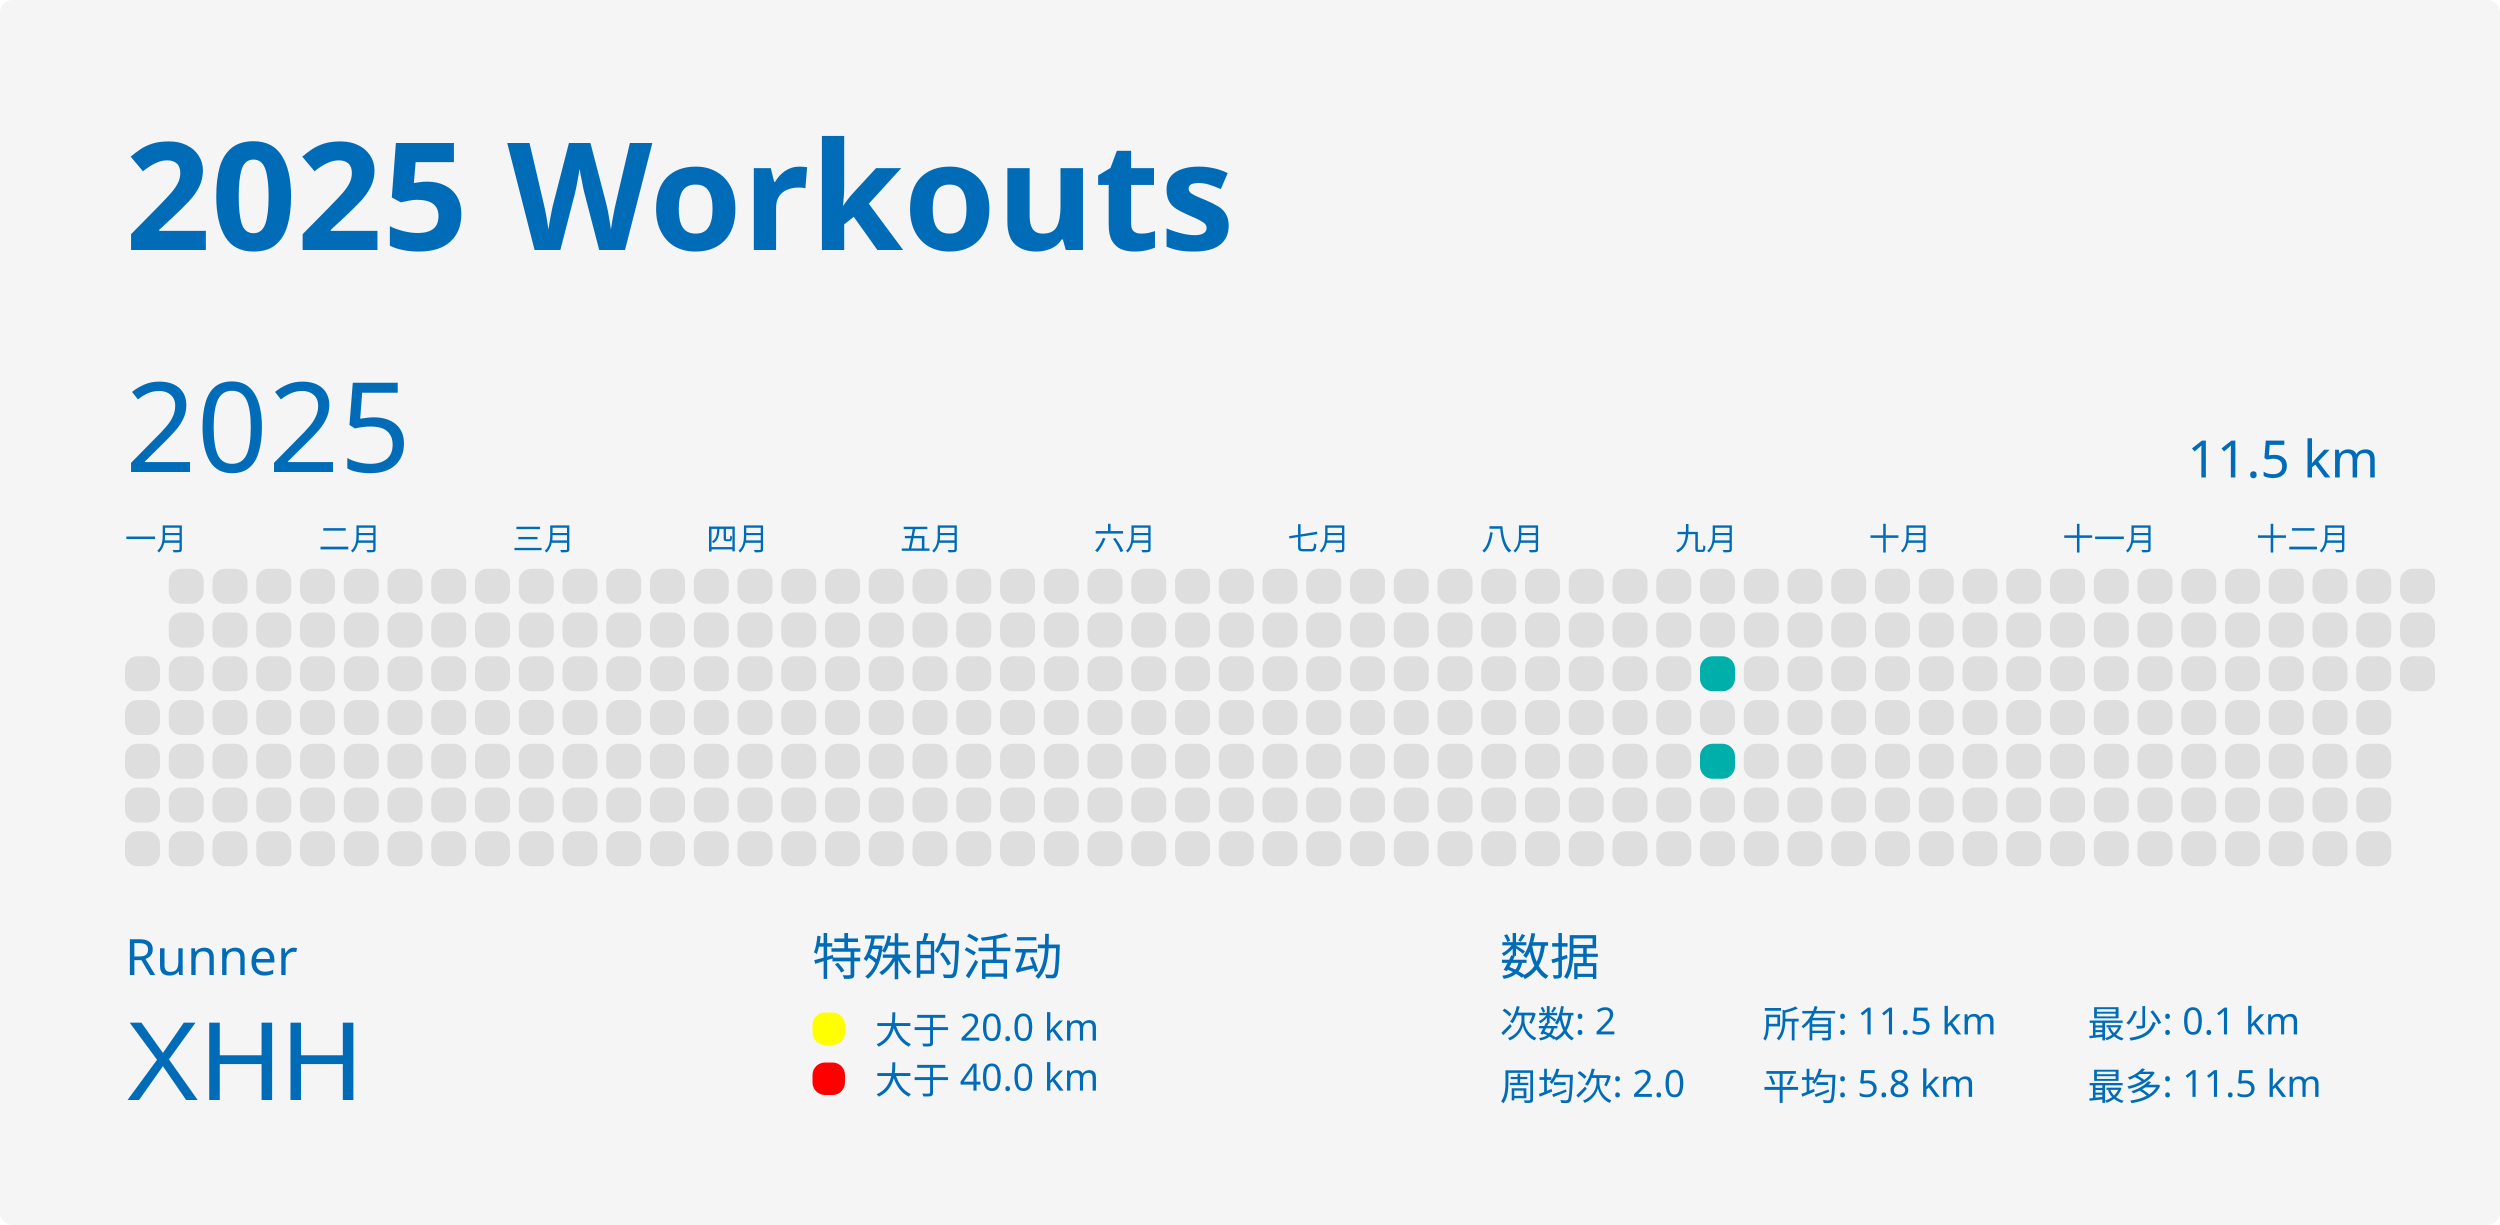
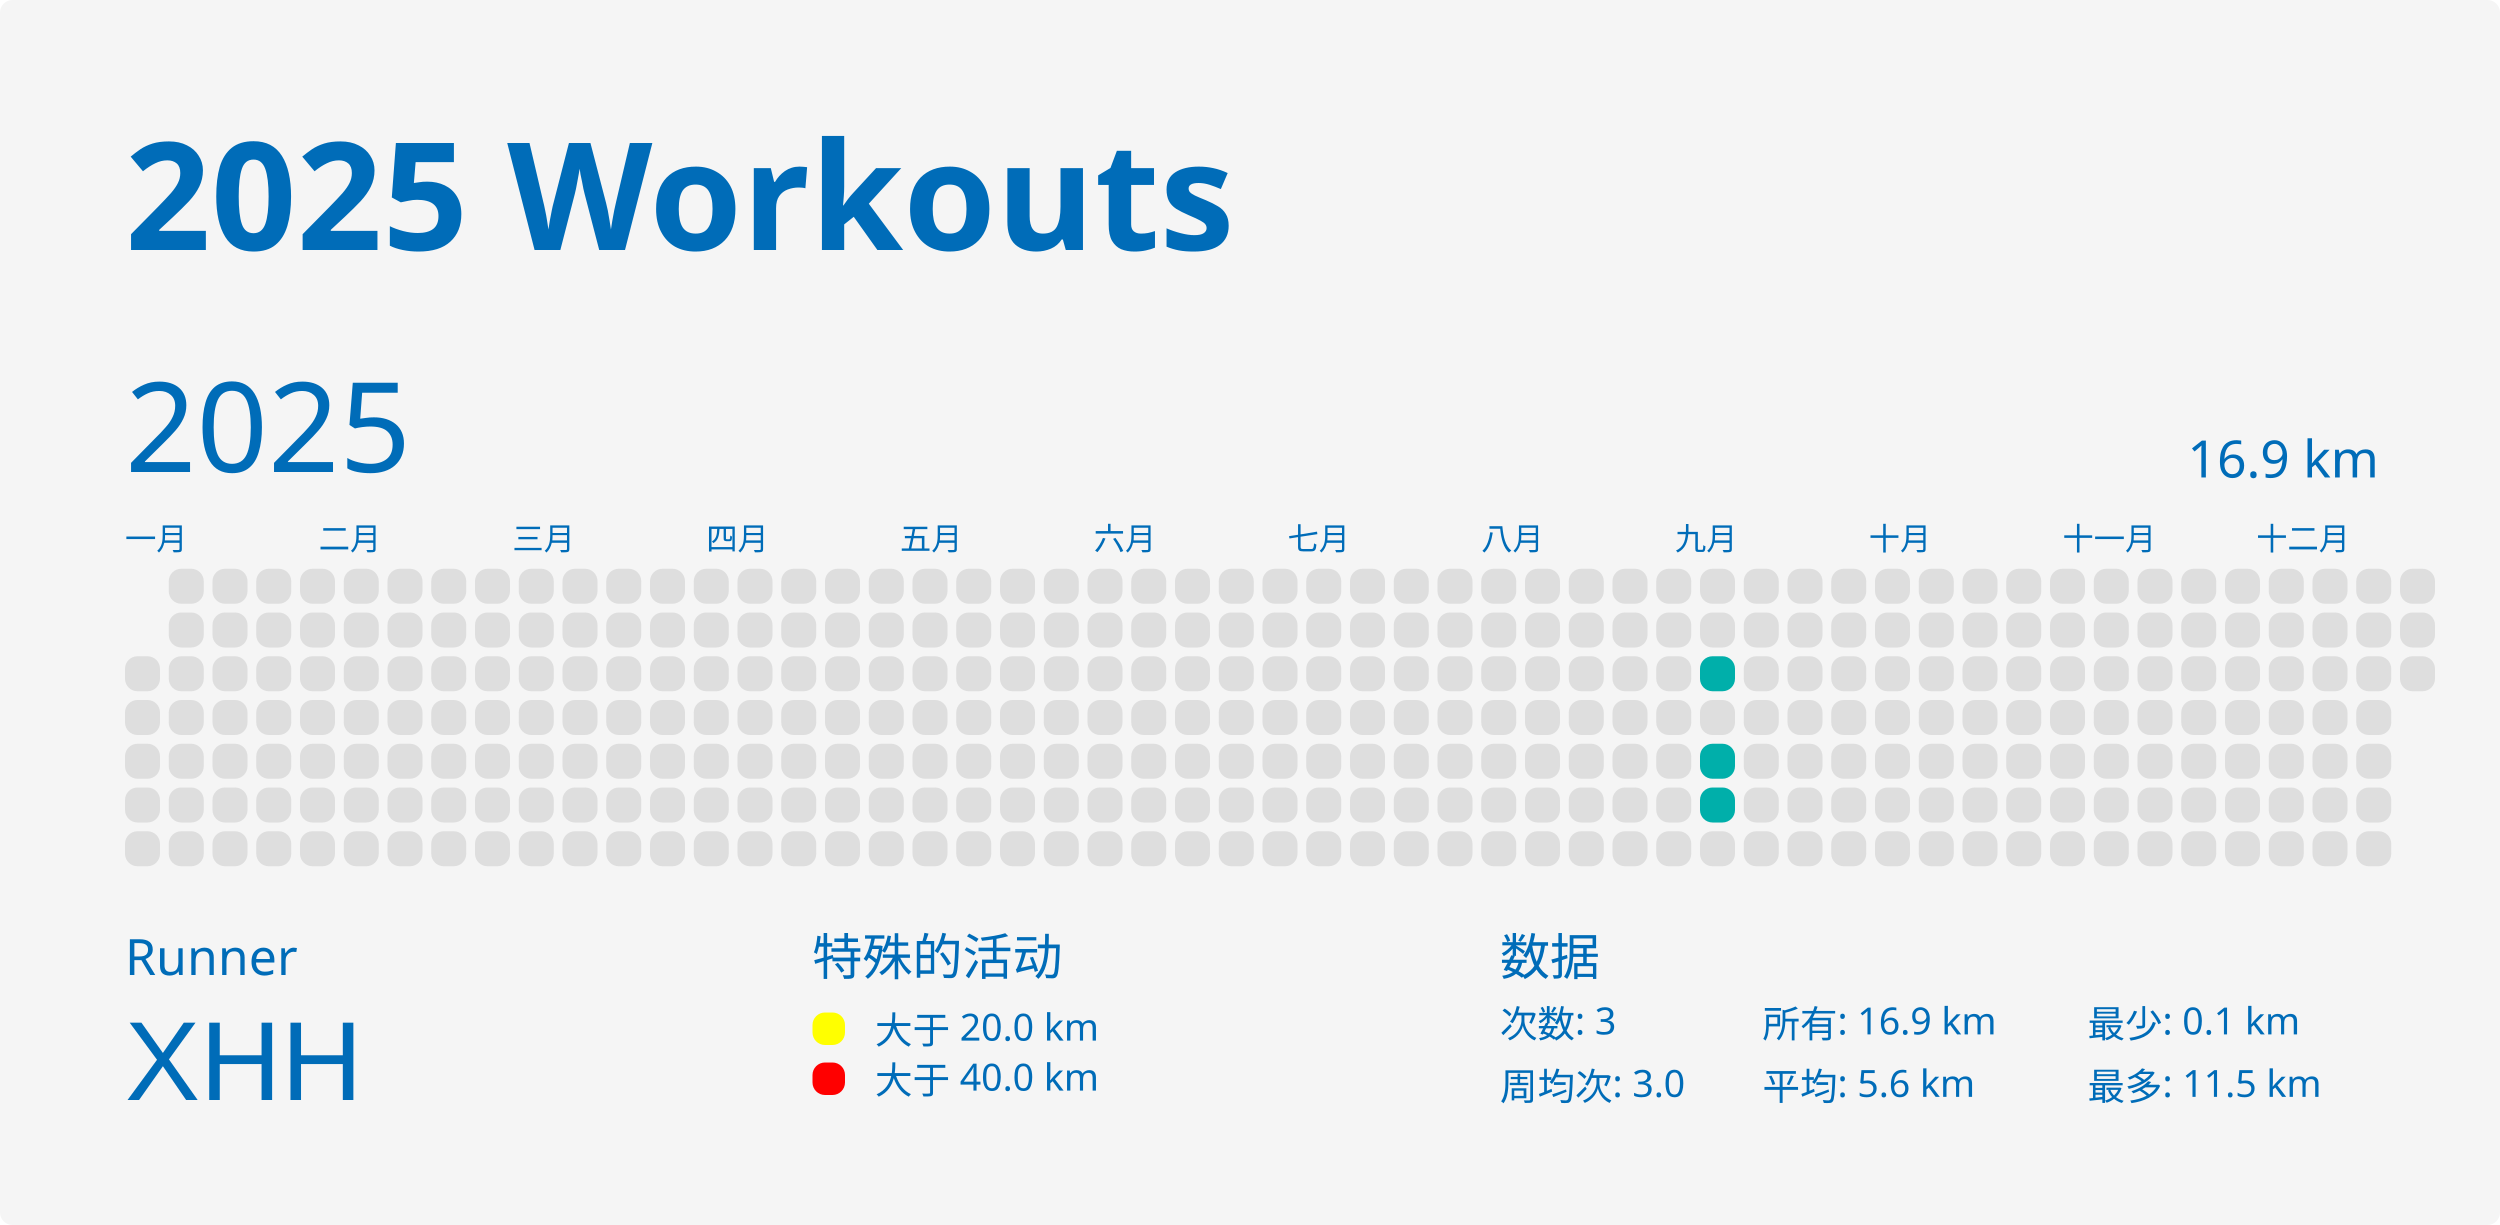
<svg xmlns="http://www.w3.org/2000/svg" baseProfile="full" height="98mm" version="1.1" viewBox="0,0,200,98" width="200mm">
  <defs />
  <rect fill="#f5f5f5" height="98" rx="1" ry="1" width="200" x="0" y="0" />
  <text fill="#006cb8" style="font-size:12px; font-family:MGI-Regular; font-weight:bold;" x="10" y="20">2025 Workouts</text>
  <text fill="#006cb8" style="font-size:4px; font-family:MGI-Regular" x="10" y="78">Runner</text>
  <text fill="#006cb8" style="font-size:9px; font-family:Arial" x="10" y="88">XHH</text>
  <text fill="#006cb8" style="font-size:4px; font-family:MGI-Regular" x="65" y="78">特殊的活动</text>
  <rect fill="yellow" height="2.6" rx="1" ry="1" width="2.6" x="65" y="81" />
  <text fill="#006cb8" style="font-size:3px; font-family:MGI-Regular" x="70" y="83.5">大于 20.0 km</text>
  <rect fill="red" height="2.6" rx="1" ry="1" width="2.6" x="65" y="85" />
  <text fill="#006cb8" style="font-size:3px; font-family:MGI-Regular" x="70" y="87.5">大于 40.0 km</text>
  <text fill="#006cb8" style="font-size:4px; font-family:MGI-Regular" x="120" y="78">数据</text>
-   <text fill="#006cb8" style="font-size:3px; font-family:MGI-Regular" x="120" y="83">次数: 2</text>
-   <text fill="#006cb8" style="font-size:3px; font-family:MGI-Regular" x="120" y="88">周均次: 2.0</text>
-   <text fill="#006cb8" style="font-size:3px; font-family:MGI-Regular" x="141" y="83">所有: 11.5 km</text>
-   <text fill="#006cb8" style="font-size:3px; font-family:MGI-Regular" x="141" y="88">平均: 5.8 km</text>
+   <text fill="#006cb8" style="font-size:3px; font-family:MGI-Regular" x="120" y="83">次数: 3</text>
+   <text fill="#006cb8" style="font-size:3px; font-family:MGI-Regular" x="120" y="88">周均次: 3.0</text>
+   <text fill="#006cb8" style="font-size:3px; font-family:MGI-Regular" x="141" y="83">所有: 16.9 km</text>
+   <text fill="#006cb8" style="font-size:3px; font-family:MGI-Regular" x="141" y="88">平均: 5.6 km</text>
  <text fill="#006cb8" style="font-size:3px; font-family:MGI-Regular" x="167" y="83">最少: 0.1 km</text>
  <text fill="#006cb8" style="font-size:3px; font-family:MGI-Regular" x="167" y="88">最多: 11.5 km</text>
  <text dominant-baseline="hanging" fill="#006cb8" style="font-size:10.0px; font-family:MGI-Regular;" x="10" y="30">2025</text>
-   <text dominant-baseline="hanging" fill="#006cb8" style="font-size:4.125px; font-family:MGI-Regular;" x="175" y="35">11.5 km</text>
+   <text dominant-baseline="hanging" fill="#006cb8" style="font-size:4.125px; font-family:MGI-Regular;" x="175" y="35">16.9 km</text>
  <text fill="#006cb8" style="font-size:2.5px; font-family:MGI-Regular" x="10.0" y="44">一月</text>
  <text fill="#006cb8" style="font-size:2.5px; font-family:MGI-Regular" x="25.5" y="44">二月</text>
  <text fill="#006cb8" style="font-size:2.5px; font-family:MGI-Regular" x="41.0" y="44">三月</text>
  <text fill="#006cb8" style="font-size:2.5px; font-family:MGI-Regular" x="56.5" y="44">四月</text>
  <text fill="#006cb8" style="font-size:2.5px; font-family:MGI-Regular" x="72.0" y="44">五月</text>
  <text fill="#006cb8" style="font-size:2.5px; font-family:MGI-Regular" x="87.5" y="44">六月</text>
  <text fill="#006cb8" style="font-size:2.5px; font-family:MGI-Regular" x="103.0" y="44">七月</text>
  <text fill="#006cb8" style="font-size:2.5px; font-family:MGI-Regular" x="118.5" y="44">八月</text>
  <text fill="#006cb8" style="font-size:2.5px; font-family:MGI-Regular" x="134.0" y="44">九月</text>
  <text fill="#006cb8" style="font-size:2.5px; font-family:MGI-Regular" x="149.5" y="44">十月</text>
  <text fill="#006cb8" style="font-size:2.5px; font-family:MGI-Regular" x="165.0" y="44">十一月</text>
  <text fill="#006cb8" style="font-size:2.5px; font-family:MGI-Regular" x="180.5" y="44">十二月</text>
  <rect fill="#dedede" height="2.8" rx="1" ry="1" width="2.8" x="10.0" y="52.5" />
  <rect fill="#dedede" height="2.8" rx="1" ry="1" width="2.8" x="10.0" y="56.0" />
  <rect fill="#dedede" height="2.8" rx="1" ry="1" width="2.8" x="10.0" y="59.5" />
  <rect fill="#dedede" height="2.8" rx="1" ry="1" width="2.8" x="10.0" y="63.0" />
  <rect fill="#dedede" height="2.8" rx="1" ry="1" width="2.8" x="10.0" y="66.5" />
  <rect fill="#dedede" height="2.8" rx="1" ry="1" width="2.8" x="13.5" y="45.5" />
  <rect fill="#dedede" height="2.8" rx="1" ry="1" width="2.8" x="13.5" y="49.0" />
  <rect fill="#dedede" height="2.8" rx="1" ry="1" width="2.8" x="13.5" y="52.5" />
  <rect fill="#dedede" height="2.8" rx="1" ry="1" width="2.8" x="13.5" y="56.0" />
  <rect fill="#dedede" height="2.8" rx="1" ry="1" width="2.8" x="13.5" y="59.5" />
  <rect fill="#dedede" height="2.8" rx="1" ry="1" width="2.8" x="13.5" y="63.0" />
  <rect fill="#dedede" height="2.8" rx="1" ry="1" width="2.8" x="13.5" y="66.5" />
  <rect fill="#dedede" height="2.8" rx="1" ry="1" width="2.8" x="17.0" y="45.5" />
  <rect fill="#dedede" height="2.8" rx="1" ry="1" width="2.8" x="17.0" y="49.0" />
  <rect fill="#dedede" height="2.8" rx="1" ry="1" width="2.8" x="17.0" y="52.5" />
  <rect fill="#dedede" height="2.8" rx="1" ry="1" width="2.8" x="17.0" y="56.0" />
  <rect fill="#dedede" height="2.8" rx="1" ry="1" width="2.8" x="17.0" y="59.5" />
  <rect fill="#dedede" height="2.8" rx="1" ry="1" width="2.8" x="17.0" y="63.0" />
  <rect fill="#dedede" height="2.8" rx="1" ry="1" width="2.8" x="17.0" y="66.5" />
  <rect fill="#dedede" height="2.8" rx="1" ry="1" width="2.8" x="20.5" y="45.5" />
  <rect fill="#dedede" height="2.8" rx="1" ry="1" width="2.8" x="20.5" y="49.0" />
  <rect fill="#dedede" height="2.8" rx="1" ry="1" width="2.8" x="20.5" y="52.5" />
  <rect fill="#dedede" height="2.8" rx="1" ry="1" width="2.8" x="20.5" y="56.0" />
  <rect fill="#dedede" height="2.8" rx="1" ry="1" width="2.8" x="20.5" y="59.5" />
  <rect fill="#dedede" height="2.8" rx="1" ry="1" width="2.8" x="20.5" y="63.0" />
  <rect fill="#dedede" height="2.8" rx="1" ry="1" width="2.8" x="20.5" y="66.5" />
  <rect fill="#dedede" height="2.8" rx="1" ry="1" width="2.8" x="24.0" y="45.5" />
  <rect fill="#dedede" height="2.8" rx="1" ry="1" width="2.8" x="24.0" y="49.0" />
  <rect fill="#dedede" height="2.8" rx="1" ry="1" width="2.8" x="24.0" y="52.5" />
  <rect fill="#dedede" height="2.8" rx="1" ry="1" width="2.8" x="24.0" y="56.0" />
  <rect fill="#dedede" height="2.8" rx="1" ry="1" width="2.8" x="24.0" y="59.5" />
  <rect fill="#dedede" height="2.8" rx="1" ry="1" width="2.8" x="24.0" y="63.0" />
  <rect fill="#dedede" height="2.8" rx="1" ry="1" width="2.8" x="24.0" y="66.5" />
  <rect fill="#dedede" height="2.8" rx="1" ry="1" width="2.8" x="27.5" y="45.5" />
  <rect fill="#dedede" height="2.8" rx="1" ry="1" width="2.8" x="27.5" y="49.0" />
  <rect fill="#dedede" height="2.8" rx="1" ry="1" width="2.8" x="27.5" y="52.5" />
  <rect fill="#dedede" height="2.8" rx="1" ry="1" width="2.8" x="27.5" y="56.0" />
  <rect fill="#dedede" height="2.8" rx="1" ry="1" width="2.8" x="27.5" y="59.5" />
  <rect fill="#dedede" height="2.8" rx="1" ry="1" width="2.8" x="27.5" y="63.0" />
  <rect fill="#dedede" height="2.8" rx="1" ry="1" width="2.8" x="27.5" y="66.5" />
  <rect fill="#dedede" height="2.8" rx="1" ry="1" width="2.8" x="31.0" y="45.5" />
  <rect fill="#dedede" height="2.8" rx="1" ry="1" width="2.8" x="31.0" y="49.0" />
  <rect fill="#dedede" height="2.8" rx="1" ry="1" width="2.8" x="31.0" y="52.5" />
  <rect fill="#dedede" height="2.8" rx="1" ry="1" width="2.8" x="31.0" y="56.0" />
  <rect fill="#dedede" height="2.8" rx="1" ry="1" width="2.8" x="31.0" y="59.5" />
  <rect fill="#dedede" height="2.8" rx="1" ry="1" width="2.8" x="31.0" y="63.0" />
  <rect fill="#dedede" height="2.8" rx="1" ry="1" width="2.8" x="31.0" y="66.5" />
  <rect fill="#dedede" height="2.8" rx="1" ry="1" width="2.8" x="34.5" y="45.5" />
  <rect fill="#dedede" height="2.8" rx="1" ry="1" width="2.8" x="34.5" y="49.0" />
  <rect fill="#dedede" height="2.8" rx="1" ry="1" width="2.8" x="34.5" y="52.5" />
  <rect fill="#dedede" height="2.8" rx="1" ry="1" width="2.8" x="34.5" y="56.0" />
  <rect fill="#dedede" height="2.8" rx="1" ry="1" width="2.8" x="34.5" y="59.5" />
  <rect fill="#dedede" height="2.8" rx="1" ry="1" width="2.8" x="34.5" y="63.0" />
  <rect fill="#dedede" height="2.8" rx="1" ry="1" width="2.8" x="34.5" y="66.5" />
  <rect fill="#dedede" height="2.8" rx="1" ry="1" width="2.8" x="38.0" y="45.5" />
  <rect fill="#dedede" height="2.8" rx="1" ry="1" width="2.8" x="38.0" y="49.0" />
  <rect fill="#dedede" height="2.8" rx="1" ry="1" width="2.8" x="38.0" y="52.5" />
  <rect fill="#dedede" height="2.8" rx="1" ry="1" width="2.8" x="38.0" y="56.0" />
  <rect fill="#dedede" height="2.8" rx="1" ry="1" width="2.8" x="38.0" y="59.5" />
  <rect fill="#dedede" height="2.8" rx="1" ry="1" width="2.8" x="38.0" y="63.0" />
  <rect fill="#dedede" height="2.8" rx="1" ry="1" width="2.8" x="38.0" y="66.5" />
  <rect fill="#dedede" height="2.8" rx="1" ry="1" width="2.8" x="41.5" y="45.5" />
  <rect fill="#dedede" height="2.8" rx="1" ry="1" width="2.8" x="41.5" y="49.0" />
  <rect fill="#dedede" height="2.8" rx="1" ry="1" width="2.8" x="41.5" y="52.5" />
  <rect fill="#dedede" height="2.8" rx="1" ry="1" width="2.8" x="41.5" y="56.0" />
  <rect fill="#dedede" height="2.8" rx="1" ry="1" width="2.8" x="41.5" y="59.5" />
  <rect fill="#dedede" height="2.8" rx="1" ry="1" width="2.8" x="41.5" y="63.0" />
  <rect fill="#dedede" height="2.8" rx="1" ry="1" width="2.8" x="41.5" y="66.5" />
  <rect fill="#dedede" height="2.8" rx="1" ry="1" width="2.8" x="45.0" y="45.5" />
  <rect fill="#dedede" height="2.8" rx="1" ry="1" width="2.8" x="45.0" y="49.0" />
  <rect fill="#dedede" height="2.8" rx="1" ry="1" width="2.8" x="45.0" y="52.5" />
  <rect fill="#dedede" height="2.8" rx="1" ry="1" width="2.8" x="45.0" y="56.0" />
  <rect fill="#dedede" height="2.8" rx="1" ry="1" width="2.8" x="45.0" y="59.5" />
  <rect fill="#dedede" height="2.8" rx="1" ry="1" width="2.8" x="45.0" y="63.0" />
  <rect fill="#dedede" height="2.8" rx="1" ry="1" width="2.8" x="45.0" y="66.5" />
  <rect fill="#dedede" height="2.8" rx="1" ry="1" width="2.8" x="48.5" y="45.5" />
  <rect fill="#dedede" height="2.8" rx="1" ry="1" width="2.8" x="48.5" y="49.0" />
  <rect fill="#dedede" height="2.8" rx="1" ry="1" width="2.8" x="48.5" y="52.5" />
  <rect fill="#dedede" height="2.8" rx="1" ry="1" width="2.8" x="48.5" y="56.0" />
  <rect fill="#dedede" height="2.8" rx="1" ry="1" width="2.8" x="48.5" y="59.5" />
  <rect fill="#dedede" height="2.8" rx="1" ry="1" width="2.8" x="48.5" y="63.0" />
  <rect fill="#dedede" height="2.8" rx="1" ry="1" width="2.8" x="48.5" y="66.5" />
  <rect fill="#dedede" height="2.8" rx="1" ry="1" width="2.8" x="52.0" y="45.5" />
  <rect fill="#dedede" height="2.8" rx="1" ry="1" width="2.8" x="52.0" y="49.0" />
  <rect fill="#dedede" height="2.8" rx="1" ry="1" width="2.8" x="52.0" y="52.5" />
  <rect fill="#dedede" height="2.8" rx="1" ry="1" width="2.8" x="52.0" y="56.0" />
  <rect fill="#dedede" height="2.8" rx="1" ry="1" width="2.8" x="52.0" y="59.5" />
  <rect fill="#dedede" height="2.8" rx="1" ry="1" width="2.8" x="52.0" y="63.0" />
  <rect fill="#dedede" height="2.8" rx="1" ry="1" width="2.8" x="52.0" y="66.5" />
  <rect fill="#dedede" height="2.8" rx="1" ry="1" width="2.8" x="55.5" y="45.5" />
  <rect fill="#dedede" height="2.8" rx="1" ry="1" width="2.8" x="55.5" y="49.0" />
  <rect fill="#dedede" height="2.8" rx="1" ry="1" width="2.8" x="55.5" y="52.5" />
  <rect fill="#dedede" height="2.8" rx="1" ry="1" width="2.8" x="55.5" y="56.0" />
  <rect fill="#dedede" height="2.8" rx="1" ry="1" width="2.8" x="55.5" y="59.5" />
  <rect fill="#dedede" height="2.8" rx="1" ry="1" width="2.8" x="55.5" y="63.0" />
  <rect fill="#dedede" height="2.8" rx="1" ry="1" width="2.8" x="55.5" y="66.5" />
  <rect fill="#dedede" height="2.8" rx="1" ry="1" width="2.8" x="59.0" y="45.5" />
  <rect fill="#dedede" height="2.8" rx="1" ry="1" width="2.8" x="59.0" y="49.0" />
  <rect fill="#dedede" height="2.8" rx="1" ry="1" width="2.8" x="59.0" y="52.5" />
  <rect fill="#dedede" height="2.8" rx="1" ry="1" width="2.8" x="59.0" y="56.0" />
  <rect fill="#dedede" height="2.8" rx="1" ry="1" width="2.8" x="59.0" y="59.5" />
  <rect fill="#dedede" height="2.8" rx="1" ry="1" width="2.8" x="59.0" y="63.0" />
  <rect fill="#dedede" height="2.8" rx="1" ry="1" width="2.8" x="59.0" y="66.5" />
  <rect fill="#dedede" height="2.8" rx="1" ry="1" width="2.8" x="62.5" y="45.5" />
  <rect fill="#dedede" height="2.8" rx="1" ry="1" width="2.8" x="62.5" y="49.0" />
  <rect fill="#dedede" height="2.8" rx="1" ry="1" width="2.8" x="62.5" y="52.5" />
  <rect fill="#dedede" height="2.8" rx="1" ry="1" width="2.8" x="62.5" y="56.0" />
  <rect fill="#dedede" height="2.8" rx="1" ry="1" width="2.8" x="62.5" y="59.5" />
  <rect fill="#dedede" height="2.8" rx="1" ry="1" width="2.8" x="62.5" y="63.0" />
  <rect fill="#dedede" height="2.8" rx="1" ry="1" width="2.8" x="62.5" y="66.5" />
  <rect fill="#dedede" height="2.8" rx="1" ry="1" width="2.8" x="66.0" y="45.5" />
  <rect fill="#dedede" height="2.8" rx="1" ry="1" width="2.8" x="66.0" y="49.0" />
  <rect fill="#dedede" height="2.8" rx="1" ry="1" width="2.8" x="66.0" y="52.5" />
  <rect fill="#dedede" height="2.8" rx="1" ry="1" width="2.8" x="66.0" y="56.0" />
  <rect fill="#dedede" height="2.8" rx="1" ry="1" width="2.8" x="66.0" y="59.5" />
  <rect fill="#dedede" height="2.8" rx="1" ry="1" width="2.8" x="66.0" y="63.0" />
  <rect fill="#dedede" height="2.8" rx="1" ry="1" width="2.8" x="66.0" y="66.5" />
  <rect fill="#dedede" height="2.8" rx="1" ry="1" width="2.8" x="69.5" y="45.5" />
  <rect fill="#dedede" height="2.8" rx="1" ry="1" width="2.8" x="69.5" y="49.0" />
  <rect fill="#dedede" height="2.8" rx="1" ry="1" width="2.8" x="69.5" y="52.5" />
  <rect fill="#dedede" height="2.8" rx="1" ry="1" width="2.8" x="69.5" y="56.0" />
  <rect fill="#dedede" height="2.8" rx="1" ry="1" width="2.8" x="69.5" y="59.5" />
  <rect fill="#dedede" height="2.8" rx="1" ry="1" width="2.8" x="69.5" y="63.0" />
  <rect fill="#dedede" height="2.8" rx="1" ry="1" width="2.8" x="69.5" y="66.5" />
  <rect fill="#dedede" height="2.8" rx="1" ry="1" width="2.8" x="73.0" y="45.5" />
  <rect fill="#dedede" height="2.8" rx="1" ry="1" width="2.8" x="73.0" y="49.0" />
  <rect fill="#dedede" height="2.8" rx="1" ry="1" width="2.8" x="73.0" y="52.5" />
  <rect fill="#dedede" height="2.8" rx="1" ry="1" width="2.8" x="73.0" y="56.0" />
  <rect fill="#dedede" height="2.8" rx="1" ry="1" width="2.8" x="73.0" y="59.5" />
  <rect fill="#dedede" height="2.8" rx="1" ry="1" width="2.8" x="73.0" y="63.0" />
  <rect fill="#dedede" height="2.8" rx="1" ry="1" width="2.8" x="73.0" y="66.5" />
  <rect fill="#dedede" height="2.8" rx="1" ry="1" width="2.8" x="76.5" y="45.5" />
  <rect fill="#dedede" height="2.8" rx="1" ry="1" width="2.8" x="76.5" y="49.0" />
  <rect fill="#dedede" height="2.8" rx="1" ry="1" width="2.8" x="76.5" y="52.5" />
  <rect fill="#dedede" height="2.8" rx="1" ry="1" width="2.8" x="76.5" y="56.0" />
  <rect fill="#dedede" height="2.8" rx="1" ry="1" width="2.8" x="76.5" y="59.5" />
  <rect fill="#dedede" height="2.8" rx="1" ry="1" width="2.8" x="76.5" y="63.0" />
  <rect fill="#dedede" height="2.8" rx="1" ry="1" width="2.8" x="76.5" y="66.5" />
  <rect fill="#dedede" height="2.8" rx="1" ry="1" width="2.8" x="80.0" y="45.5" />
  <rect fill="#dedede" height="2.8" rx="1" ry="1" width="2.8" x="80.0" y="49.0" />
  <rect fill="#dedede" height="2.8" rx="1" ry="1" width="2.8" x="80.0" y="52.5" />
  <rect fill="#dedede" height="2.8" rx="1" ry="1" width="2.8" x="80.0" y="56.0" />
  <rect fill="#dedede" height="2.8" rx="1" ry="1" width="2.8" x="80.0" y="59.5" />
  <rect fill="#dedede" height="2.8" rx="1" ry="1" width="2.8" x="80.0" y="63.0" />
  <rect fill="#dedede" height="2.8" rx="1" ry="1" width="2.8" x="80.0" y="66.5" />
  <rect fill="#dedede" height="2.8" rx="1" ry="1" width="2.8" x="83.5" y="45.5" />
  <rect fill="#dedede" height="2.8" rx="1" ry="1" width="2.8" x="83.5" y="49.0" />
  <rect fill="#dedede" height="2.8" rx="1" ry="1" width="2.8" x="83.5" y="52.5" />
  <rect fill="#dedede" height="2.8" rx="1" ry="1" width="2.8" x="83.5" y="56.0" />
  <rect fill="#dedede" height="2.8" rx="1" ry="1" width="2.8" x="83.5" y="59.5" />
  <rect fill="#dedede" height="2.8" rx="1" ry="1" width="2.8" x="83.5" y="63.0" />
  <rect fill="#dedede" height="2.8" rx="1" ry="1" width="2.8" x="83.5" y="66.5" />
  <rect fill="#dedede" height="2.8" rx="1" ry="1" width="2.8" x="87.0" y="45.5" />
  <rect fill="#dedede" height="2.8" rx="1" ry="1" width="2.8" x="87.0" y="49.0" />
  <rect fill="#dedede" height="2.8" rx="1" ry="1" width="2.8" x="87.0" y="52.5" />
  <rect fill="#dedede" height="2.8" rx="1" ry="1" width="2.8" x="87.0" y="56.0" />
  <rect fill="#dedede" height="2.8" rx="1" ry="1" width="2.8" x="87.0" y="59.5" />
  <rect fill="#dedede" height="2.8" rx="1" ry="1" width="2.8" x="87.0" y="63.0" />
  <rect fill="#dedede" height="2.8" rx="1" ry="1" width="2.8" x="87.0" y="66.5" />
  <rect fill="#dedede" height="2.8" rx="1" ry="1" width="2.8" x="90.5" y="45.5" />
  <rect fill="#dedede" height="2.8" rx="1" ry="1" width="2.8" x="90.5" y="49.0" />
  <rect fill="#dedede" height="2.8" rx="1" ry="1" width="2.8" x="90.5" y="52.5" />
  <rect fill="#dedede" height="2.8" rx="1" ry="1" width="2.8" x="90.5" y="56.0" />
  <rect fill="#dedede" height="2.8" rx="1" ry="1" width="2.8" x="90.5" y="59.5" />
  <rect fill="#dedede" height="2.8" rx="1" ry="1" width="2.8" x="90.5" y="63.0" />
  <rect fill="#dedede" height="2.8" rx="1" ry="1" width="2.8" x="90.5" y="66.5" />
  <rect fill="#dedede" height="2.8" rx="1" ry="1" width="2.8" x="94.0" y="45.5" />
  <rect fill="#dedede" height="2.8" rx="1" ry="1" width="2.8" x="94.0" y="49.0" />
  <rect fill="#dedede" height="2.8" rx="1" ry="1" width="2.8" x="94.0" y="52.5" />
  <rect fill="#dedede" height="2.8" rx="1" ry="1" width="2.8" x="94.0" y="56.0" />
  <rect fill="#dedede" height="2.8" rx="1" ry="1" width="2.8" x="94.0" y="59.5" />
  <rect fill="#dedede" height="2.8" rx="1" ry="1" width="2.8" x="94.0" y="63.0" />
  <rect fill="#dedede" height="2.8" rx="1" ry="1" width="2.8" x="94.0" y="66.5" />
  <rect fill="#dedede" height="2.8" rx="1" ry="1" width="2.8" x="97.5" y="45.5" />
  <rect fill="#dedede" height="2.8" rx="1" ry="1" width="2.8" x="97.5" y="49.0" />
  <rect fill="#dedede" height="2.8" rx="1" ry="1" width="2.8" x="97.5" y="52.5" />
  <rect fill="#dedede" height="2.8" rx="1" ry="1" width="2.8" x="97.5" y="56.0" />
  <rect fill="#dedede" height="2.8" rx="1" ry="1" width="2.8" x="97.5" y="59.5" />
  <rect fill="#dedede" height="2.8" rx="1" ry="1" width="2.8" x="97.5" y="63.0" />
  <rect fill="#dedede" height="2.8" rx="1" ry="1" width="2.8" x="97.5" y="66.5" />
  <rect fill="#dedede" height="2.8" rx="1" ry="1" width="2.8" x="101.0" y="45.5" />
  <rect fill="#dedede" height="2.8" rx="1" ry="1" width="2.8" x="101.0" y="49.0" />
  <rect fill="#dedede" height="2.8" rx="1" ry="1" width="2.8" x="101.0" y="52.5" />
  <rect fill="#dedede" height="2.8" rx="1" ry="1" width="2.8" x="101.0" y="56.0" />
  <rect fill="#dedede" height="2.8" rx="1" ry="1" width="2.8" x="101.0" y="59.5" />
  <rect fill="#dedede" height="2.8" rx="1" ry="1" width="2.8" x="101.0" y="63.0" />
  <rect fill="#dedede" height="2.8" rx="1" ry="1" width="2.8" x="101.0" y="66.5" />
  <rect fill="#dedede" height="2.8" rx="1" ry="1" width="2.8" x="104.5" y="45.5" />
  <rect fill="#dedede" height="2.8" rx="1" ry="1" width="2.8" x="104.5" y="49.0" />
  <rect fill="#dedede" height="2.8" rx="1" ry="1" width="2.8" x="104.5" y="52.5" />
  <rect fill="#dedede" height="2.8" rx="1" ry="1" width="2.8" x="104.5" y="56.0" />
  <rect fill="#dedede" height="2.8" rx="1" ry="1" width="2.8" x="104.5" y="59.5" />
  <rect fill="#dedede" height="2.8" rx="1" ry="1" width="2.8" x="104.5" y="63.0" />
  <rect fill="#dedede" height="2.8" rx="1" ry="1" width="2.8" x="104.5" y="66.5" />
  <rect fill="#dedede" height="2.8" rx="1" ry="1" width="2.8" x="108.0" y="45.5" />
  <rect fill="#dedede" height="2.8" rx="1" ry="1" width="2.8" x="108.0" y="49.0" />
  <rect fill="#dedede" height="2.8" rx="1" ry="1" width="2.8" x="108.0" y="52.5" />
  <rect fill="#dedede" height="2.8" rx="1" ry="1" width="2.8" x="108.0" y="56.0" />
  <rect fill="#dedede" height="2.8" rx="1" ry="1" width="2.8" x="108.0" y="59.5" />
  <rect fill="#dedede" height="2.8" rx="1" ry="1" width="2.8" x="108.0" y="63.0" />
  <rect fill="#dedede" height="2.8" rx="1" ry="1" width="2.8" x="108.0" y="66.5" />
  <rect fill="#dedede" height="2.8" rx="1" ry="1" width="2.8" x="111.5" y="45.5" />
  <rect fill="#dedede" height="2.8" rx="1" ry="1" width="2.8" x="111.5" y="49.0" />
  <rect fill="#dedede" height="2.8" rx="1" ry="1" width="2.8" x="111.5" y="52.5" />
  <rect fill="#dedede" height="2.8" rx="1" ry="1" width="2.8" x="111.5" y="56.0" />
  <rect fill="#dedede" height="2.8" rx="1" ry="1" width="2.8" x="111.5" y="59.5" />
  <rect fill="#dedede" height="2.8" rx="1" ry="1" width="2.8" x="111.5" y="63.0" />
  <rect fill="#dedede" height="2.8" rx="1" ry="1" width="2.8" x="111.5" y="66.5" />
  <rect fill="#dedede" height="2.8" rx="1" ry="1" width="2.8" x="115.0" y="45.5" />
  <rect fill="#dedede" height="2.8" rx="1" ry="1" width="2.8" x="115.0" y="49.0" />
  <rect fill="#dedede" height="2.8" rx="1" ry="1" width="2.8" x="115.0" y="52.5" />
  <rect fill="#dedede" height="2.8" rx="1" ry="1" width="2.8" x="115.0" y="56.0" />
  <rect fill="#dedede" height="2.8" rx="1" ry="1" width="2.8" x="115.0" y="59.5" />
  <rect fill="#dedede" height="2.8" rx="1" ry="1" width="2.8" x="115.0" y="63.0" />
  <rect fill="#dedede" height="2.8" rx="1" ry="1" width="2.8" x="115.0" y="66.5" />
  <rect fill="#dedede" height="2.8" rx="1" ry="1" width="2.8" x="118.5" y="45.5" />
  <rect fill="#dedede" height="2.8" rx="1" ry="1" width="2.8" x="118.5" y="49.0" />
  <rect fill="#dedede" height="2.8" rx="1" ry="1" width="2.8" x="118.5" y="52.5" />
  <rect fill="#dedede" height="2.8" rx="1" ry="1" width="2.8" x="118.5" y="56.0" />
  <rect fill="#dedede" height="2.8" rx="1" ry="1" width="2.8" x="118.5" y="59.5" />
  <rect fill="#dedede" height="2.8" rx="1" ry="1" width="2.8" x="118.5" y="63.0" />
  <rect fill="#dedede" height="2.8" rx="1" ry="1" width="2.8" x="118.5" y="66.5" />
  <rect fill="#dedede" height="2.8" rx="1" ry="1" width="2.8" x="122.0" y="45.5" />
  <rect fill="#dedede" height="2.8" rx="1" ry="1" width="2.8" x="122.0" y="49.0" />
  <rect fill="#dedede" height="2.8" rx="1" ry="1" width="2.8" x="122.0" y="52.5" />
  <rect fill="#dedede" height="2.8" rx="1" ry="1" width="2.8" x="122.0" y="56.0" />
  <rect fill="#dedede" height="2.8" rx="1" ry="1" width="2.8" x="122.0" y="59.5" />
  <rect fill="#dedede" height="2.8" rx="1" ry="1" width="2.8" x="122.0" y="63.0" />
  <rect fill="#dedede" height="2.8" rx="1" ry="1" width="2.8" x="122.0" y="66.5" />
  <rect fill="#dedede" height="2.8" rx="1" ry="1" width="2.8" x="125.5" y="45.5" />
  <rect fill="#dedede" height="2.8" rx="1" ry="1" width="2.8" x="125.5" y="49.0" />
  <rect fill="#dedede" height="2.8" rx="1" ry="1" width="2.8" x="125.5" y="52.5" />
  <rect fill="#dedede" height="2.8" rx="1" ry="1" width="2.8" x="125.5" y="56.0" />
  <rect fill="#dedede" height="2.8" rx="1" ry="1" width="2.8" x="125.5" y="59.5" />
  <rect fill="#dedede" height="2.8" rx="1" ry="1" width="2.8" x="125.5" y="63.0" />
  <rect fill="#dedede" height="2.8" rx="1" ry="1" width="2.8" x="125.5" y="66.5" />
  <rect fill="#dedede" height="2.8" rx="1" ry="1" width="2.8" x="129.0" y="45.5" />
  <rect fill="#dedede" height="2.8" rx="1" ry="1" width="2.8" x="129.0" y="49.0" />
  <rect fill="#dedede" height="2.8" rx="1" ry="1" width="2.8" x="129.0" y="52.5" />
  <rect fill="#dedede" height="2.8" rx="1" ry="1" width="2.8" x="129.0" y="56.0" />
  <rect fill="#dedede" height="2.8" rx="1" ry="1" width="2.8" x="129.0" y="59.5" />
  <rect fill="#dedede" height="2.8" rx="1" ry="1" width="2.8" x="129.0" y="63.0" />
  <rect fill="#dedede" height="2.8" rx="1" ry="1" width="2.8" x="129.0" y="66.5" />
  <rect fill="#dedede" height="2.8" rx="1" ry="1" width="2.8" x="132.5" y="45.5" />
  <rect fill="#dedede" height="2.8" rx="1" ry="1" width="2.8" x="132.5" y="49.0" />
  <rect fill="#dedede" height="2.8" rx="1" ry="1" width="2.8" x="132.5" y="52.5" />
  <rect fill="#dedede" height="2.8" rx="1" ry="1" width="2.8" x="132.5" y="56.0" />
  <rect fill="#dedede" height="2.8" rx="1" ry="1" width="2.8" x="132.5" y="59.5" />
  <rect fill="#dedede" height="2.8" rx="1" ry="1" width="2.8" x="132.5" y="63.0" />
  <rect fill="#dedede" height="2.8" rx="1" ry="1" width="2.8" x="132.5" y="66.5" />
  <rect fill="#dedede" height="2.8" rx="1" ry="1" width="2.8" x="136.0" y="45.5" />
  <rect fill="#dedede" height="2.8" rx="1" ry="1" width="2.8" x="136.0" y="49.0" />
  <rect fill="#00AFAA" height="2.8" rx="1" ry="1" width="2.8" x="136.0" y="52.5" />
  <rect fill="#dedede" height="2.8" rx="1" ry="1" width="2.8" x="136.0" y="56.0" />
  <rect fill="#00AFAA" height="2.8" rx="1" ry="1" width="2.8" x="136.0" y="59.5" />
-   <rect fill="#dedede" height="2.8" rx="1" ry="1" width="2.8" x="136.0" y="63.0" />
+   <rect fill="#00AFAA" height="2.8" rx="1" ry="1" width="2.8" x="136.0" y="63.0" />
  <rect fill="#dedede" height="2.8" rx="1" ry="1" width="2.8" x="136.0" y="66.5" />
  <rect fill="#dedede" height="2.8" rx="1" ry="1" width="2.8" x="139.5" y="45.5" />
  <rect fill="#dedede" height="2.8" rx="1" ry="1" width="2.8" x="139.5" y="49.0" />
  <rect fill="#dedede" height="2.8" rx="1" ry="1" width="2.8" x="139.5" y="52.5" />
  <rect fill="#dedede" height="2.8" rx="1" ry="1" width="2.8" x="139.5" y="56.0" />
  <rect fill="#dedede" height="2.8" rx="1" ry="1" width="2.8" x="139.5" y="59.5" />
  <rect fill="#dedede" height="2.8" rx="1" ry="1" width="2.8" x="139.5" y="63.0" />
  <rect fill="#dedede" height="2.8" rx="1" ry="1" width="2.8" x="139.5" y="66.5" />
  <rect fill="#dedede" height="2.8" rx="1" ry="1" width="2.8" x="143.0" y="45.5" />
  <rect fill="#dedede" height="2.8" rx="1" ry="1" width="2.8" x="143.0" y="49.0" />
  <rect fill="#dedede" height="2.8" rx="1" ry="1" width="2.8" x="143.0" y="52.5" />
  <rect fill="#dedede" height="2.8" rx="1" ry="1" width="2.8" x="143.0" y="56.0" />
  <rect fill="#dedede" height="2.8" rx="1" ry="1" width="2.8" x="143.0" y="59.5" />
  <rect fill="#dedede" height="2.8" rx="1" ry="1" width="2.8" x="143.0" y="63.0" />
  <rect fill="#dedede" height="2.8" rx="1" ry="1" width="2.8" x="143.0" y="66.5" />
  <rect fill="#dedede" height="2.8" rx="1" ry="1" width="2.8" x="146.5" y="45.5" />
  <rect fill="#dedede" height="2.8" rx="1" ry="1" width="2.8" x="146.5" y="49.0" />
  <rect fill="#dedede" height="2.8" rx="1" ry="1" width="2.8" x="146.5" y="52.5" />
  <rect fill="#dedede" height="2.8" rx="1" ry="1" width="2.8" x="146.5" y="56.0" />
  <rect fill="#dedede" height="2.8" rx="1" ry="1" width="2.8" x="146.5" y="59.5" />
  <rect fill="#dedede" height="2.8" rx="1" ry="1" width="2.8" x="146.5" y="63.0" />
  <rect fill="#dedede" height="2.8" rx="1" ry="1" width="2.8" x="146.5" y="66.5" />
  <rect fill="#dedede" height="2.8" rx="1" ry="1" width="2.8" x="150.0" y="45.5" />
  <rect fill="#dedede" height="2.8" rx="1" ry="1" width="2.8" x="150.0" y="49.0" />
  <rect fill="#dedede" height="2.8" rx="1" ry="1" width="2.8" x="150.0" y="52.5" />
  <rect fill="#dedede" height="2.8" rx="1" ry="1" width="2.8" x="150.0" y="56.0" />
  <rect fill="#dedede" height="2.8" rx="1" ry="1" width="2.8" x="150.0" y="59.5" />
  <rect fill="#dedede" height="2.8" rx="1" ry="1" width="2.8" x="150.0" y="63.0" />
  <rect fill="#dedede" height="2.8" rx="1" ry="1" width="2.8" x="150.0" y="66.5" />
  <rect fill="#dedede" height="2.8" rx="1" ry="1" width="2.8" x="153.5" y="45.5" />
  <rect fill="#dedede" height="2.8" rx="1" ry="1" width="2.8" x="153.5" y="49.0" />
  <rect fill="#dedede" height="2.8" rx="1" ry="1" width="2.8" x="153.5" y="52.5" />
  <rect fill="#dedede" height="2.8" rx="1" ry="1" width="2.8" x="153.5" y="56.0" />
  <rect fill="#dedede" height="2.8" rx="1" ry="1" width="2.8" x="153.5" y="59.5" />
  <rect fill="#dedede" height="2.8" rx="1" ry="1" width="2.8" x="153.5" y="63.0" />
  <rect fill="#dedede" height="2.8" rx="1" ry="1" width="2.8" x="153.5" y="66.5" />
  <rect fill="#dedede" height="2.8" rx="1" ry="1" width="2.8" x="157.0" y="45.5" />
  <rect fill="#dedede" height="2.8" rx="1" ry="1" width="2.8" x="157.0" y="49.0" />
  <rect fill="#dedede" height="2.8" rx="1" ry="1" width="2.8" x="157.0" y="52.5" />
  <rect fill="#dedede" height="2.8" rx="1" ry="1" width="2.8" x="157.0" y="56.0" />
  <rect fill="#dedede" height="2.8" rx="1" ry="1" width="2.8" x="157.0" y="59.5" />
  <rect fill="#dedede" height="2.8" rx="1" ry="1" width="2.8" x="157.0" y="63.0" />
  <rect fill="#dedede" height="2.8" rx="1" ry="1" width="2.8" x="157.0" y="66.5" />
  <rect fill="#dedede" height="2.8" rx="1" ry="1" width="2.8" x="160.5" y="45.5" />
  <rect fill="#dedede" height="2.8" rx="1" ry="1" width="2.8" x="160.5" y="49.0" />
  <rect fill="#dedede" height="2.8" rx="1" ry="1" width="2.8" x="160.5" y="52.5" />
  <rect fill="#dedede" height="2.8" rx="1" ry="1" width="2.8" x="160.5" y="56.0" />
  <rect fill="#dedede" height="2.8" rx="1" ry="1" width="2.8" x="160.5" y="59.5" />
  <rect fill="#dedede" height="2.8" rx="1" ry="1" width="2.8" x="160.5" y="63.0" />
  <rect fill="#dedede" height="2.8" rx="1" ry="1" width="2.8" x="160.5" y="66.5" />
  <rect fill="#dedede" height="2.8" rx="1" ry="1" width="2.8" x="164.0" y="45.5" />
  <rect fill="#dedede" height="2.8" rx="1" ry="1" width="2.8" x="164.0" y="49.0" />
  <rect fill="#dedede" height="2.8" rx="1" ry="1" width="2.8" x="164.0" y="52.5" />
  <rect fill="#dedede" height="2.8" rx="1" ry="1" width="2.8" x="164.0" y="56.0" />
  <rect fill="#dedede" height="2.8" rx="1" ry="1" width="2.8" x="164.0" y="59.5" />
  <rect fill="#dedede" height="2.8" rx="1" ry="1" width="2.8" x="164.0" y="63.0" />
  <rect fill="#dedede" height="2.8" rx="1" ry="1" width="2.8" x="164.0" y="66.5" />
  <rect fill="#dedede" height="2.8" rx="1" ry="1" width="2.8" x="167.5" y="45.5" />
  <rect fill="#dedede" height="2.8" rx="1" ry="1" width="2.8" x="167.5" y="49.0" />
  <rect fill="#dedede" height="2.8" rx="1" ry="1" width="2.8" x="167.5" y="52.5" />
  <rect fill="#dedede" height="2.8" rx="1" ry="1" width="2.8" x="167.5" y="56.0" />
  <rect fill="#dedede" height="2.8" rx="1" ry="1" width="2.8" x="167.5" y="59.5" />
  <rect fill="#dedede" height="2.8" rx="1" ry="1" width="2.8" x="167.5" y="63.0" />
  <rect fill="#dedede" height="2.8" rx="1" ry="1" width="2.8" x="167.5" y="66.5" />
  <rect fill="#dedede" height="2.8" rx="1" ry="1" width="2.8" x="171.0" y="45.5" />
  <rect fill="#dedede" height="2.8" rx="1" ry="1" width="2.8" x="171.0" y="49.0" />
  <rect fill="#dedede" height="2.8" rx="1" ry="1" width="2.8" x="171.0" y="52.5" />
  <rect fill="#dedede" height="2.8" rx="1" ry="1" width="2.8" x="171.0" y="56.0" />
  <rect fill="#dedede" height="2.8" rx="1" ry="1" width="2.8" x="171.0" y="59.5" />
  <rect fill="#dedede" height="2.8" rx="1" ry="1" width="2.8" x="171.0" y="63.0" />
  <rect fill="#dedede" height="2.8" rx="1" ry="1" width="2.8" x="171.0" y="66.5" />
  <rect fill="#dedede" height="2.8" rx="1" ry="1" width="2.8" x="174.5" y="45.5" />
  <rect fill="#dedede" height="2.8" rx="1" ry="1" width="2.8" x="174.5" y="49.0" />
  <rect fill="#dedede" height="2.8" rx="1" ry="1" width="2.8" x="174.5" y="52.5" />
  <rect fill="#dedede" height="2.8" rx="1" ry="1" width="2.8" x="174.5" y="56.0" />
  <rect fill="#dedede" height="2.8" rx="1" ry="1" width="2.8" x="174.5" y="59.5" />
  <rect fill="#dedede" height="2.8" rx="1" ry="1" width="2.8" x="174.5" y="63.0" />
  <rect fill="#dedede" height="2.8" rx="1" ry="1" width="2.8" x="174.5" y="66.5" />
  <rect fill="#dedede" height="2.8" rx="1" ry="1" width="2.8" x="178.0" y="45.5" />
  <rect fill="#dedede" height="2.8" rx="1" ry="1" width="2.8" x="178.0" y="49.0" />
  <rect fill="#dedede" height="2.8" rx="1" ry="1" width="2.8" x="178.0" y="52.5" />
  <rect fill="#dedede" height="2.8" rx="1" ry="1" width="2.8" x="178.0" y="56.0" />
  <rect fill="#dedede" height="2.8" rx="1" ry="1" width="2.8" x="178.0" y="59.5" />
  <rect fill="#dedede" height="2.8" rx="1" ry="1" width="2.8" x="178.0" y="63.0" />
  <rect fill="#dedede" height="2.8" rx="1" ry="1" width="2.8" x="178.0" y="66.5" />
  <rect fill="#dedede" height="2.8" rx="1" ry="1" width="2.8" x="181.5" y="45.5" />
  <rect fill="#dedede" height="2.8" rx="1" ry="1" width="2.8" x="181.5" y="49.0" />
  <rect fill="#dedede" height="2.8" rx="1" ry="1" width="2.8" x="181.5" y="52.5" />
  <rect fill="#dedede" height="2.8" rx="1" ry="1" width="2.8" x="181.5" y="56.0" />
  <rect fill="#dedede" height="2.8" rx="1" ry="1" width="2.8" x="181.5" y="59.5" />
  <rect fill="#dedede" height="2.8" rx="1" ry="1" width="2.8" x="181.5" y="63.0" />
  <rect fill="#dedede" height="2.8" rx="1" ry="1" width="2.8" x="181.5" y="66.5" />
  <rect fill="#dedede" height="2.8" rx="1" ry="1" width="2.8" x="185.0" y="45.5" />
  <rect fill="#dedede" height="2.8" rx="1" ry="1" width="2.8" x="185.0" y="49.0" />
  <rect fill="#dedede" height="2.8" rx="1" ry="1" width="2.8" x="185.0" y="52.5" />
  <rect fill="#dedede" height="2.8" rx="1" ry="1" width="2.8" x="185.0" y="56.0" />
  <rect fill="#dedede" height="2.8" rx="1" ry="1" width="2.8" x="185.0" y="59.5" />
  <rect fill="#dedede" height="2.8" rx="1" ry="1" width="2.8" x="185.0" y="63.0" />
  <rect fill="#dedede" height="2.8" rx="1" ry="1" width="2.8" x="185.0" y="66.5" />
  <rect fill="#dedede" height="2.8" rx="1" ry="1" width="2.8" x="188.5" y="45.5" />
  <rect fill="#dedede" height="2.8" rx="1" ry="1" width="2.8" x="188.5" y="49.0" />
  <rect fill="#dedede" height="2.8" rx="1" ry="1" width="2.8" x="188.5" y="52.5" />
  <rect fill="#dedede" height="2.8" rx="1" ry="1" width="2.8" x="188.5" y="56.0" />
  <rect fill="#dedede" height="2.8" rx="1" ry="1" width="2.8" x="188.5" y="59.5" />
  <rect fill="#dedede" height="2.8" rx="1" ry="1" width="2.8" x="188.5" y="63.0" />
  <rect fill="#dedede" height="2.8" rx="1" ry="1" width="2.8" x="188.5" y="66.5" />
  <rect fill="#dedede" height="2.8" rx="1" ry="1" width="2.8" x="192.0" y="45.5" />
  <rect fill="#dedede" height="2.8" rx="1" ry="1" width="2.8" x="192.0" y="49.0" />
  <rect fill="#dedede" height="2.8" rx="1" ry="1" width="2.8" x="192.0" y="52.5" />
</svg>
